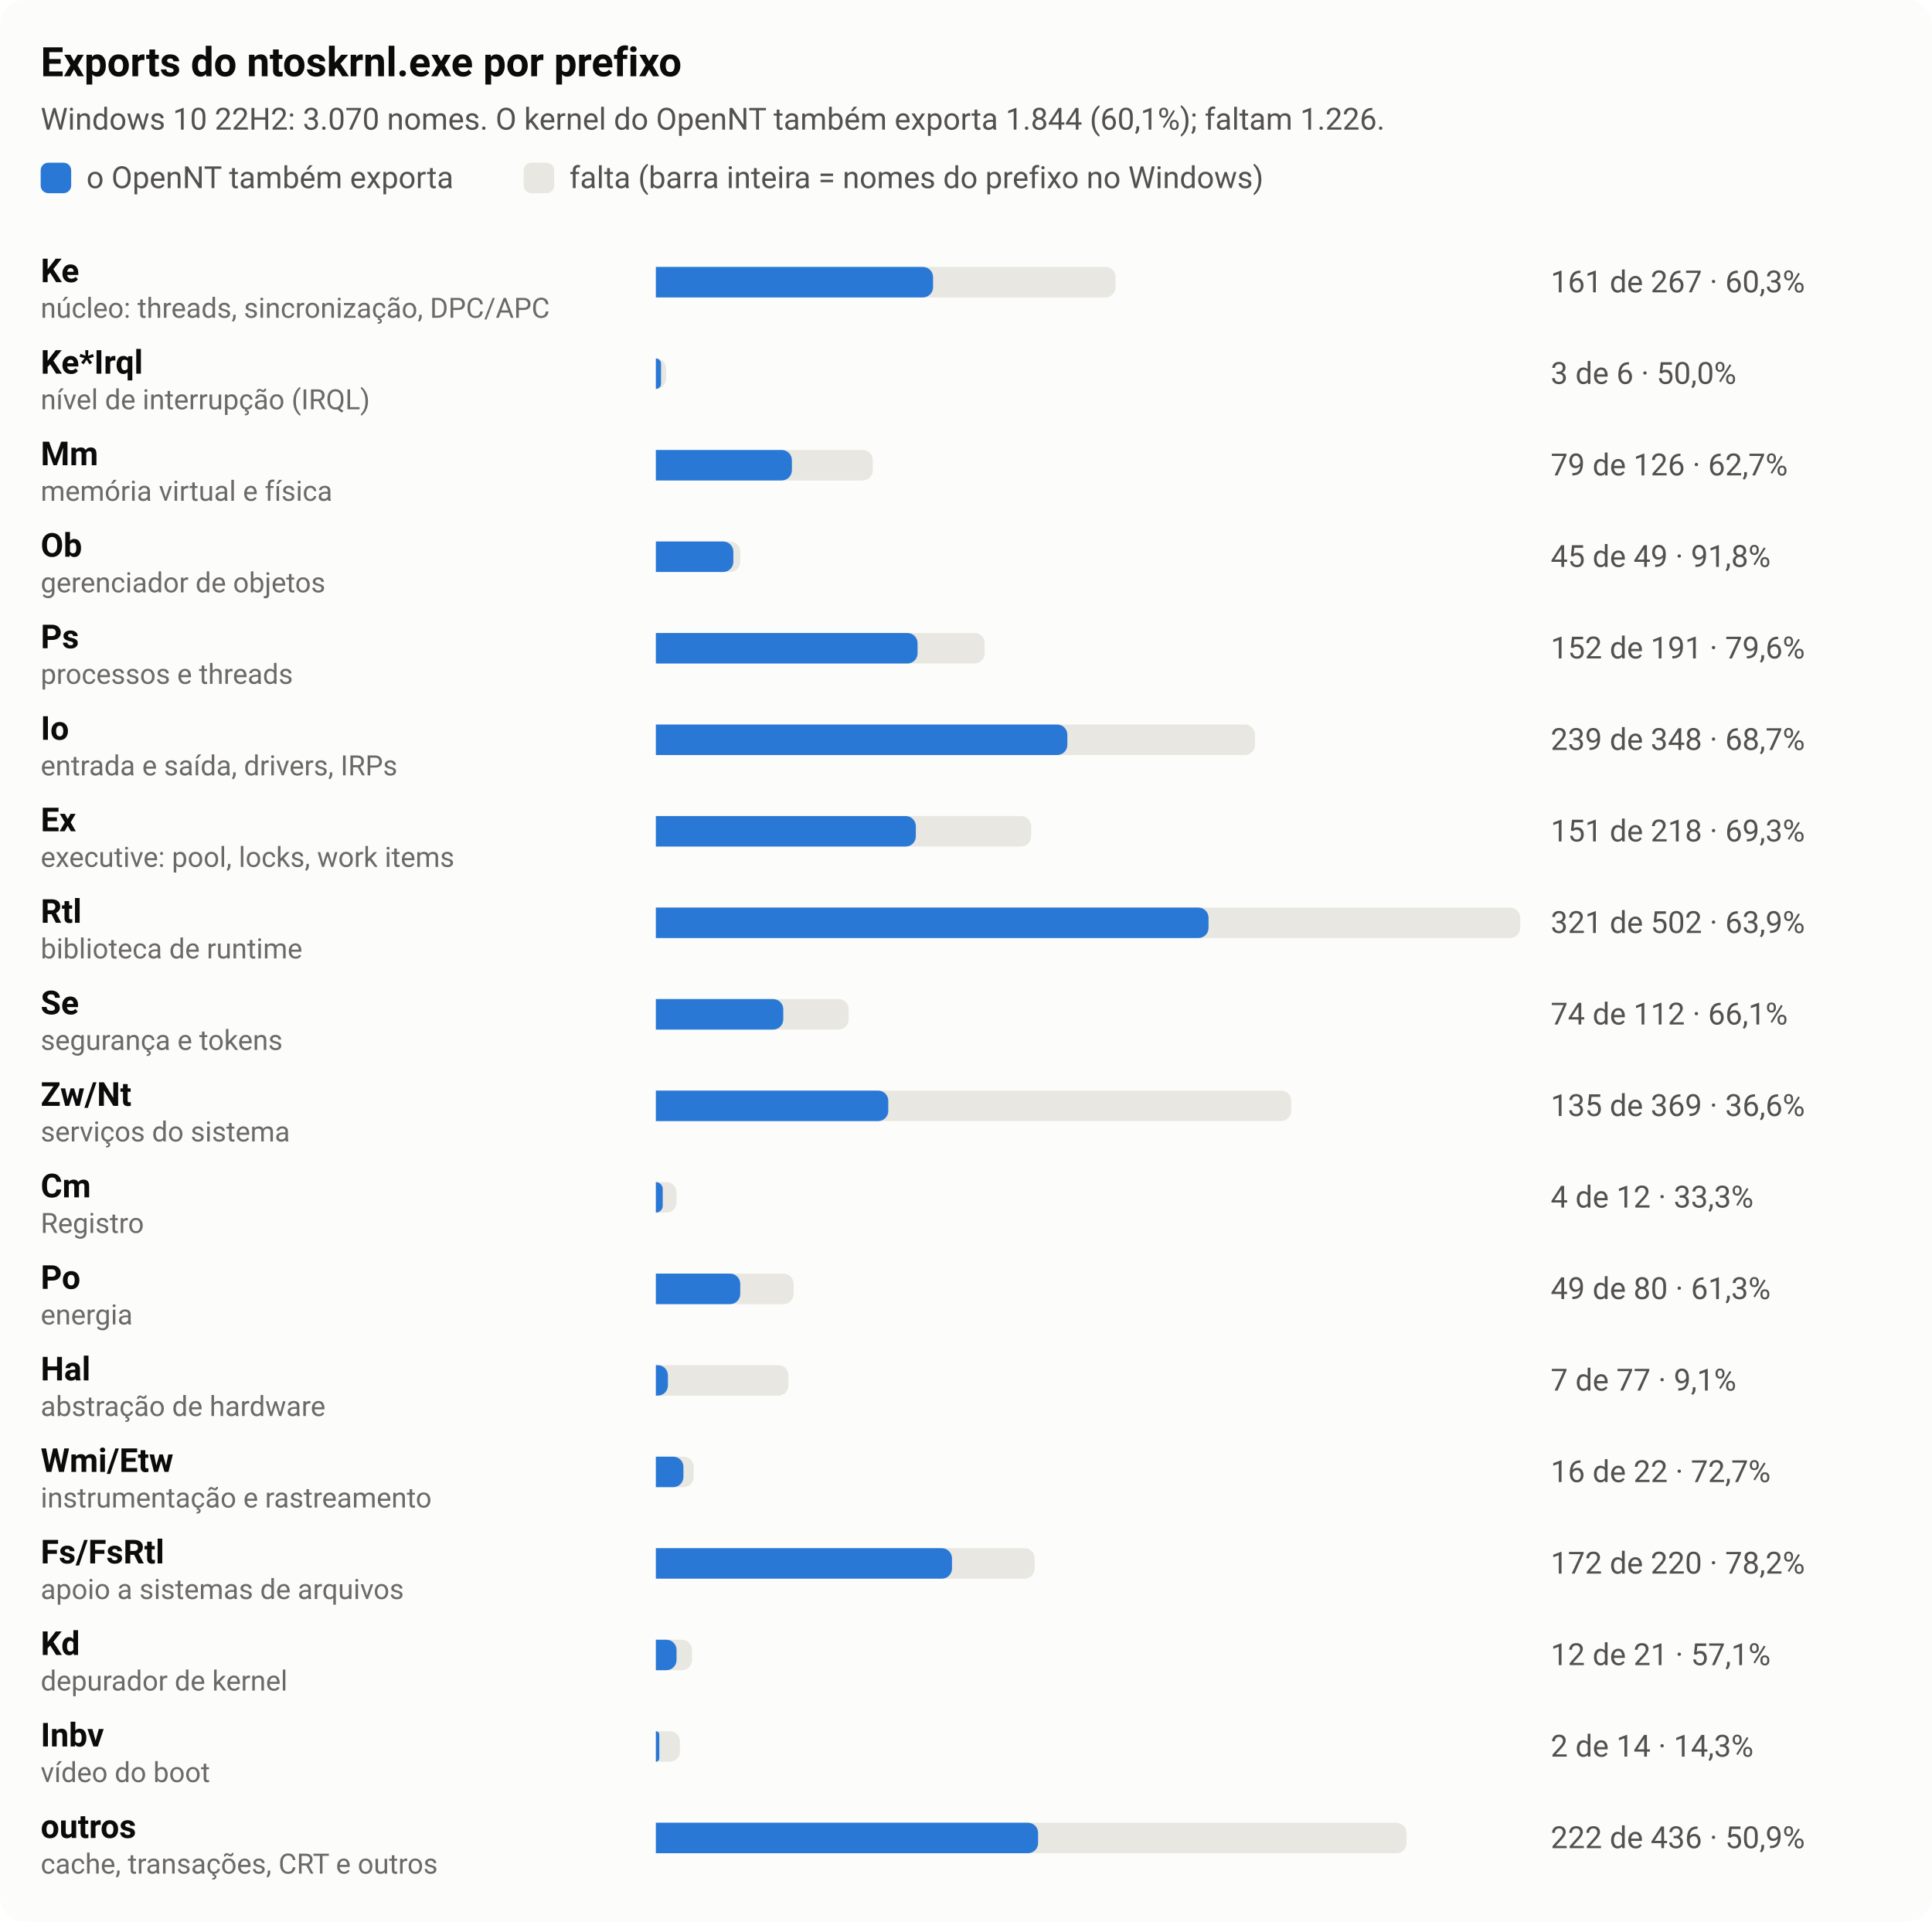
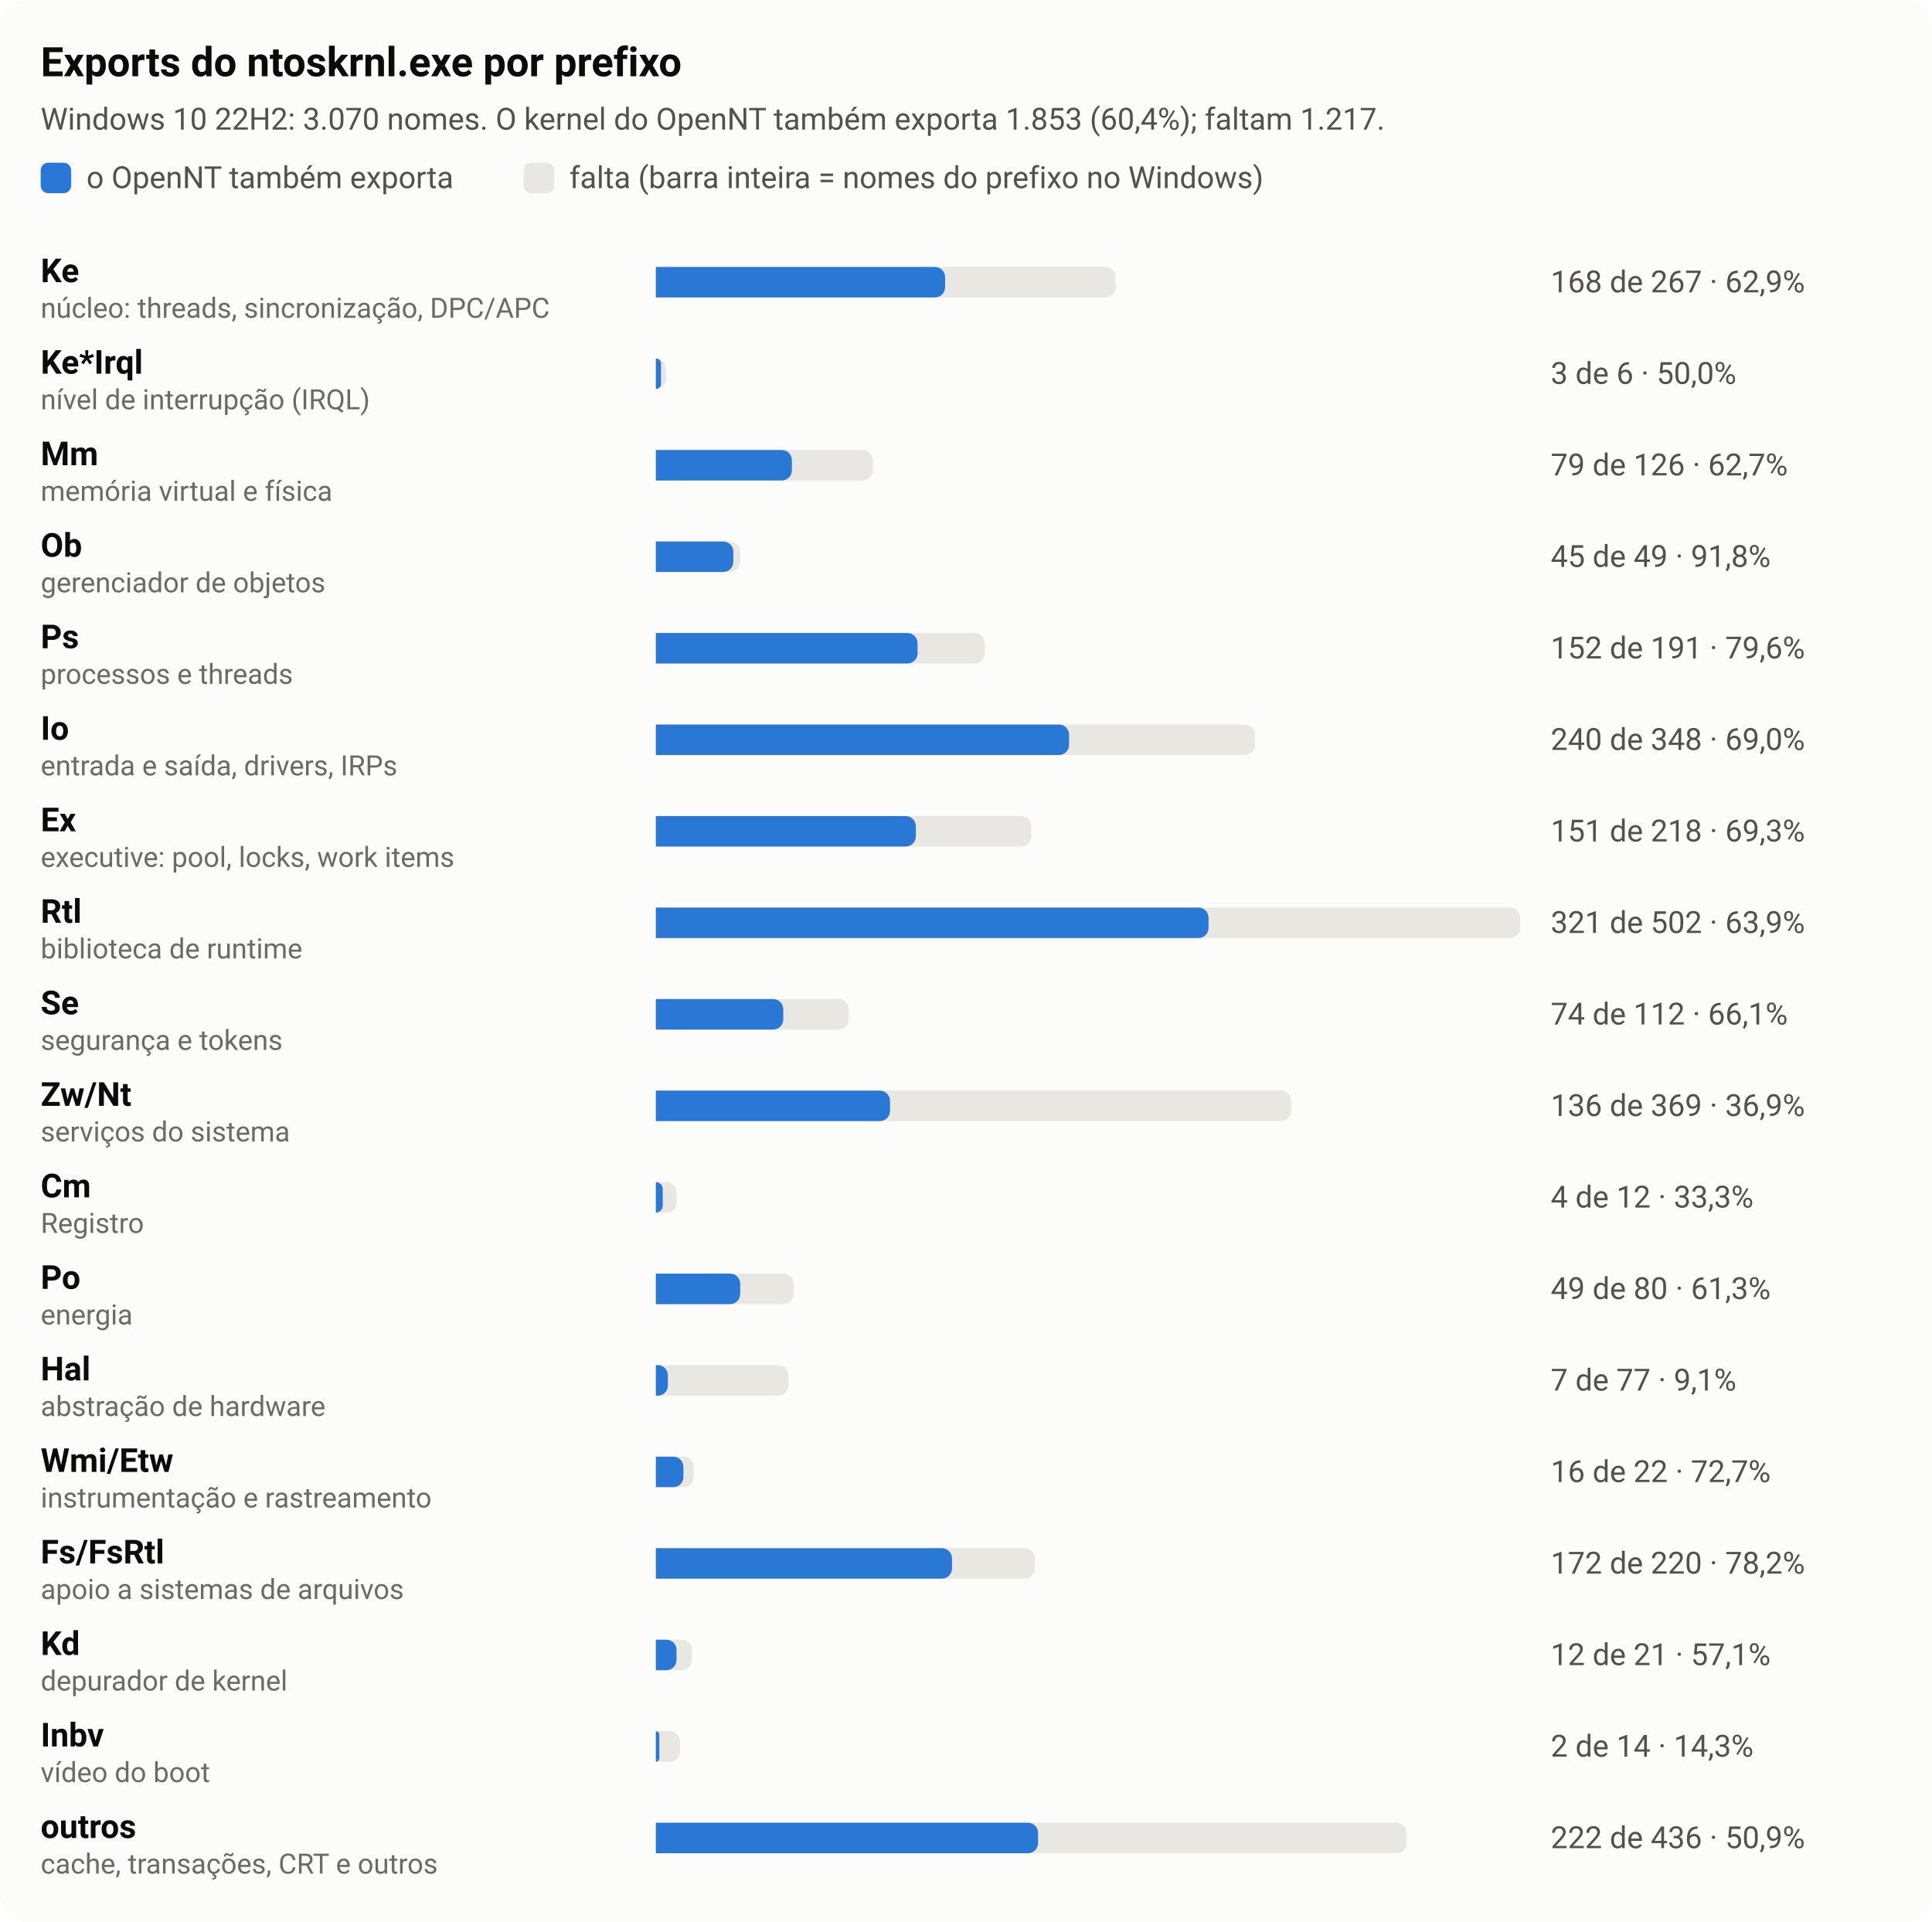
<svg xmlns="http://www.w3.org/2000/svg" width="760" height="756" viewBox="0 0 760 756" role="img" aria-labelledby="pc-title">
  <style>.pc-bg{fill:#fcfcfb}.pc-t{font:600 16px system-ui,-apple-system,Segoe UI,Roboto,sans-serif;fill:#0b0b0b}.pc-s,.pc-v{font:12px system-ui,-apple-system,Segoe UI,Roboto,sans-serif;fill:#52514e}.pc-v{font-variant-numeric:tabular-nums}.pc-l{font:600 13px system-ui,-apple-system,Segoe UI,Roboto,sans-serif;fill:#0b0b0b}.pc-m{font:11px system-ui,-apple-system,Segoe UI,Roboto,sans-serif;fill:#6b6a65}.pc-k{fill:#e8e7e1}.pc-a{fill:#2a78d6}@media (prefers-color-scheme:dark){.pc-bg{fill:#1a1a19}.pc-t,.pc-l{fill:#f0efec}.pc-s,.pc-v{fill:#c3c2b7}.pc-m{fill:#9d9b94}.pc-k{fill:#2c2c2a}.pc-a{fill:#3987e5}}</style>
  <rect class="pc-bg" width="760" height="756" rx="10" />
  <text class="pc-t" x="16" y="30">Exports do ntoskrnl.exe por prefixo</text>
-   <text class="pc-s" x="16" y="51">Windows 10 22H2: 3.070 nomes. O kernel do OpenNT também exporta 1.844 (60,1%); faltam 1.226.</text>
+   <text class="pc-s" x="16" y="51">Windows 10 22H2: 3.070 nomes. O kernel do OpenNT também exporta 1.853 (60,4%); faltam 1.217.</text>
  <rect class="pc-a" x="16" y="64" width="12" height="12" rx="3" />
  <text class="pc-v" x="34" y="74">o OpenNT também exporta</text>
  <rect class="pc-k" x="206" y="64" width="12" height="12" rx="3" />
  <text class="pc-v" x="224" y="74">falta (barra inteira = nomes do prefixo no Windows)</text>
  <g>
    <text class="pc-l" x="16" y="111">Ke</text>
    <text class="pc-m" x="16" y="125">núcleo: threads, sincronização, DPC/APC</text>
    <path class="pc-k" d="M258.0 105.0h176.84a4 4 0 0 1 4 4v4a4 4 0 0 1 -4 4h-176.84z" />
-     <path class="pc-a" d="M258.0 105.0h105.04a4 4 0 0 1 4 4v4a4 4 0 0 1 -4 4h-105.04z" />
-     <text class="pc-v" x="610" y="115">161 de 267 · 60,3%</text>
+     <path class="pc-a" d="M258.0 105.0h109.78a4 4 0 0 1 4 4v4a4 4 0 0 1 -4 4h-109.78z" />
+     <text class="pc-v" x="610" y="115">168 de 267 · 62,9%</text>
  </g>
  <g>
    <text class="pc-l" x="16" y="147">Ke*Irql</text>
    <text class="pc-m" x="16" y="161">nível de interrupção (IRQL)</text>
    <path class="pc-k" d="M258.0 141.0h0.06a4 4 0 0 1 4 4v4a4 4 0 0 1 -4 4h-0.06z" />
    <path class="pc-a" d="M258.0 141.0h0.00a2.032 2.032 0 0 1 2.032 2.032v7.936a2.032 2.032 0 0 1 -2.032 2.032h-0.00z" />
    <text class="pc-v" x="610" y="151">3 de 6 · 50,0%</text>
  </g>
  <g>
    <text class="pc-l" x="16" y="183">Mm</text>
    <text class="pc-m" x="16" y="197">memória virtual e física</text>
    <path class="pc-k" d="M258.0 177.0h81.34a4 4 0 0 1 4 4v4a4 4 0 0 1 -4 4h-81.34z" />
    <path class="pc-a" d="M258.0 177.0h49.51a4 4 0 0 1 4 4v4a4 4 0 0 1 -4 4h-49.51z" />
    <text class="pc-v" x="610" y="187">79 de 126 · 62,7%</text>
  </g>
  <g>
    <text class="pc-l" x="16" y="219">Ob</text>
    <text class="pc-m" x="16" y="233">gerenciador de objetos</text>
    <path class="pc-k" d="M258.0 213.0h29.19a4 4 0 0 1 4 4v4a4 4 0 0 1 -4 4h-29.19z" />
    <path class="pc-a" d="M258.0 213.0h26.48a4 4 0 0 1 4 4v4a4 4 0 0 1 -4 4h-26.48z" />
    <text class="pc-v" x="610" y="223">45 de 49 · 91,8%</text>
  </g>
  <g>
    <text class="pc-l" x="16" y="255">Ps</text>
    <text class="pc-m" x="16" y="269">processos e threads</text>
    <path class="pc-k" d="M258.0 249.0h125.36a4 4 0 0 1 4 4v4a4 4 0 0 1 -4 4h-125.36z" />
    <path class="pc-a" d="M258.0 249.0h98.95a4 4 0 0 1 4 4v4a4 4 0 0 1 -4 4h-98.95z" />
    <text class="pc-v" x="610" y="259">152 de 191 · 79,6%</text>
  </g>
  <g>
    <text class="pc-l" x="16" y="291">Io</text>
    <text class="pc-m" x="16" y="305">entrada e saída, drivers, IRPs</text>
    <path class="pc-k" d="M258.0 285.0h231.70a4 4 0 0 1 4 4v4a4 4 0 0 1 -4 4h-231.70z" />
-     <path class="pc-a" d="M258.0 285.0h157.87a4 4 0 0 1 4 4v4a4 4 0 0 1 -4 4h-157.87z" />
-     <text class="pc-v" x="610" y="295">239 de 348 · 68,7%</text>
+     <path class="pc-a" d="M258.0 285.0h158.55a4 4 0 0 1 4 4v4a4 4 0 0 1 -4 4h-158.55z" />
+     <text class="pc-v" x="610" y="295">240 de 348 · 69,0%</text>
  </g>
  <g>
    <text class="pc-l" x="16" y="327">Ex</text>
    <text class="pc-m" x="16" y="341">executive: pool, locks, work items</text>
    <path class="pc-k" d="M258.0 321.0h143.65a4 4 0 0 1 4 4v4a4 4 0 0 1 -4 4h-143.65z" />
    <path class="pc-a" d="M258.0 321.0h98.27a4 4 0 0 1 4 4v4a4 4 0 0 1 -4 4h-98.27z" />
    <text class="pc-v" x="610" y="331">151 de 218 · 69,3%</text>
  </g>
  <g>
    <text class="pc-l" x="16" y="363">Rtl</text>
    <text class="pc-m" x="16" y="377">biblioteca de runtime</text>
    <path class="pc-k" d="M258.0 357.0h336.00a4 4 0 0 1 4 4v4a4 4 0 0 1 -4 4h-336.00z" />
    <path class="pc-a" d="M258.0 357.0h213.41a4 4 0 0 1 4 4v4a4 4 0 0 1 -4 4h-213.41z" />
    <text class="pc-v" x="610" y="367">321 de 502 · 63,9%</text>
  </g>
  <g>
    <text class="pc-l" x="16" y="399">Se</text>
    <text class="pc-m" x="16" y="413">segurança e tokens</text>
    <path class="pc-k" d="M258.0 393.0h71.86a4 4 0 0 1 4 4v4a4 4 0 0 1 -4 4h-71.86z" />
    <path class="pc-a" d="M258.0 393.0h46.12a4 4 0 0 1 4 4v4a4 4 0 0 1 -4 4h-46.12z" />
    <text class="pc-v" x="610" y="403">74 de 112 · 66,1%</text>
  </g>
  <g>
    <text class="pc-l" x="16" y="435">Zw/Nt</text>
    <text class="pc-m" x="16" y="449">serviços do sistema</text>
    <path class="pc-k" d="M258.0 429.0h245.92a4 4 0 0 1 4 4v4a4 4 0 0 1 -4 4h-245.92z" />
-     <path class="pc-a" d="M258.0 429.0h87.43a4 4 0 0 1 4 4v4a4 4 0 0 1 -4 4h-87.43z" />
-     <text class="pc-v" x="610" y="439">135 de 369 · 36,6%</text>
+     <path class="pc-a" d="M258.0 429.0h88.11a4 4 0 0 1 4 4v4a4 4 0 0 1 -4 4h-88.11z" />
+     <text class="pc-v" x="610" y="439">136 de 369 · 36,9%</text>
  </g>
  <g>
    <text class="pc-l" x="16" y="471">Cm</text>
    <text class="pc-m" x="16" y="485">Registro</text>
    <path class="pc-k" d="M258.0 465.0h4.13a4 4 0 0 1 4 4v4a4 4 0 0 1 -4 4h-4.13z" />
    <path class="pc-a" d="M258.0 465.0h0.00a2.709 2.709 0 0 1 2.709 2.709v6.582a2.709 2.709 0 0 1 -2.709 2.709h-0.00z" />
    <text class="pc-v" x="610" y="475">4 de 12 · 33,3%</text>
  </g>
  <g>
    <text class="pc-l" x="16" y="507">Po</text>
    <text class="pc-m" x="16" y="521">energia</text>
    <path class="pc-k" d="M258.0 501.0h50.18a4 4 0 0 1 4 4v4a4 4 0 0 1 -4 4h-50.18z" />
    <path class="pc-a" d="M258.0 501.0h29.19a4 4 0 0 1 4 4v4a4 4 0 0 1 -4 4h-29.19z" />
    <text class="pc-v" x="610" y="511">49 de 80 · 61,3%</text>
  </g>
  <g>
    <text class="pc-l" x="16" y="543">Hal</text>
    <text class="pc-m" x="16" y="557">abstração de hardware</text>
    <path class="pc-k" d="M258.0 537.0h48.15a4 4 0 0 1 4 4v4a4 4 0 0 1 -4 4h-48.15z" />
    <path class="pc-a" d="M258.0 537.0h0.74a4 4 0 0 1 4 4v4a4 4 0 0 1 -4 4h-0.74z" />
    <text class="pc-v" x="610" y="547">7 de 77 · 9,1%</text>
  </g>
  <g>
    <text class="pc-l" x="16" y="579">Wmi/Etw</text>
    <text class="pc-m" x="16" y="593">instrumentação e rastreamento</text>
    <path class="pc-k" d="M258.0 573.0h10.90a4 4 0 0 1 4 4v4a4 4 0 0 1 -4 4h-10.90z" />
    <path class="pc-a" d="M258.0 573.0h6.84a4 4 0 0 1 4 4v4a4 4 0 0 1 -4 4h-6.84z" />
    <text class="pc-v" x="610" y="583">16 de 22 · 72,7%</text>
  </g>
  <g>
    <text class="pc-l" x="16" y="615">Fs/FsRtl</text>
    <text class="pc-m" x="16" y="629">apoio a sistemas de arquivos</text>
    <path class="pc-k" d="M258.0 609.0h145.00a4 4 0 0 1 4 4v4a4 4 0 0 1 -4 4h-145.00z" />
    <path class="pc-a" d="M258.0 609.0h112.49a4 4 0 0 1 4 4v4a4 4 0 0 1 -4 4h-112.49z" />
    <text class="pc-v" x="610" y="619">172 de 220 · 78,2%</text>
  </g>
  <g>
    <text class="pc-l" x="16" y="651">Kd</text>
    <text class="pc-m" x="16" y="665">depurador de kernel</text>
    <path class="pc-k" d="M258.0 645.0h10.22a4 4 0 0 1 4 4v4a4 4 0 0 1 -4 4h-10.22z" />
    <path class="pc-a" d="M258.0 645.0h4.13a4 4 0 0 1 4 4v4a4 4 0 0 1 -4 4h-4.13z" />
    <text class="pc-v" x="610" y="655">12 de 21 · 57,1%</text>
  </g>
  <g>
    <text class="pc-l" x="16" y="687">Inbv</text>
    <text class="pc-m" x="16" y="701">vídeo do boot</text>
    <path class="pc-k" d="M258.0 681.0h5.48a4 4 0 0 1 4 4v4a4 4 0 0 1 -4 4h-5.48z" />
    <path class="pc-a" d="M258.0 681.0h0.00a1.355 1.355 0 0 1 1.355 1.355v9.291a1.355 1.355 0 0 1 -1.355 1.355h-0.00z" />
    <text class="pc-v" x="610" y="691">2 de 14 · 14,3%</text>
  </g>
  <g>
    <text class="pc-l" x="16" y="723">outros</text>
    <text class="pc-m" x="16" y="737">cache, transações, CRT e outros</text>
    <path class="pc-k" d="M258.0 717.0h291.30a4 4 0 0 1 4 4v4a4 4 0 0 1 -4 4h-291.30z" />
    <path class="pc-a" d="M258.0 717.0h146.36a4 4 0 0 1 4 4v4a4 4 0 0 1 -4 4h-146.36z" />
    <text class="pc-v" x="610" y="727">222 de 436 · 50,9%</text>
  </g>
</svg>
